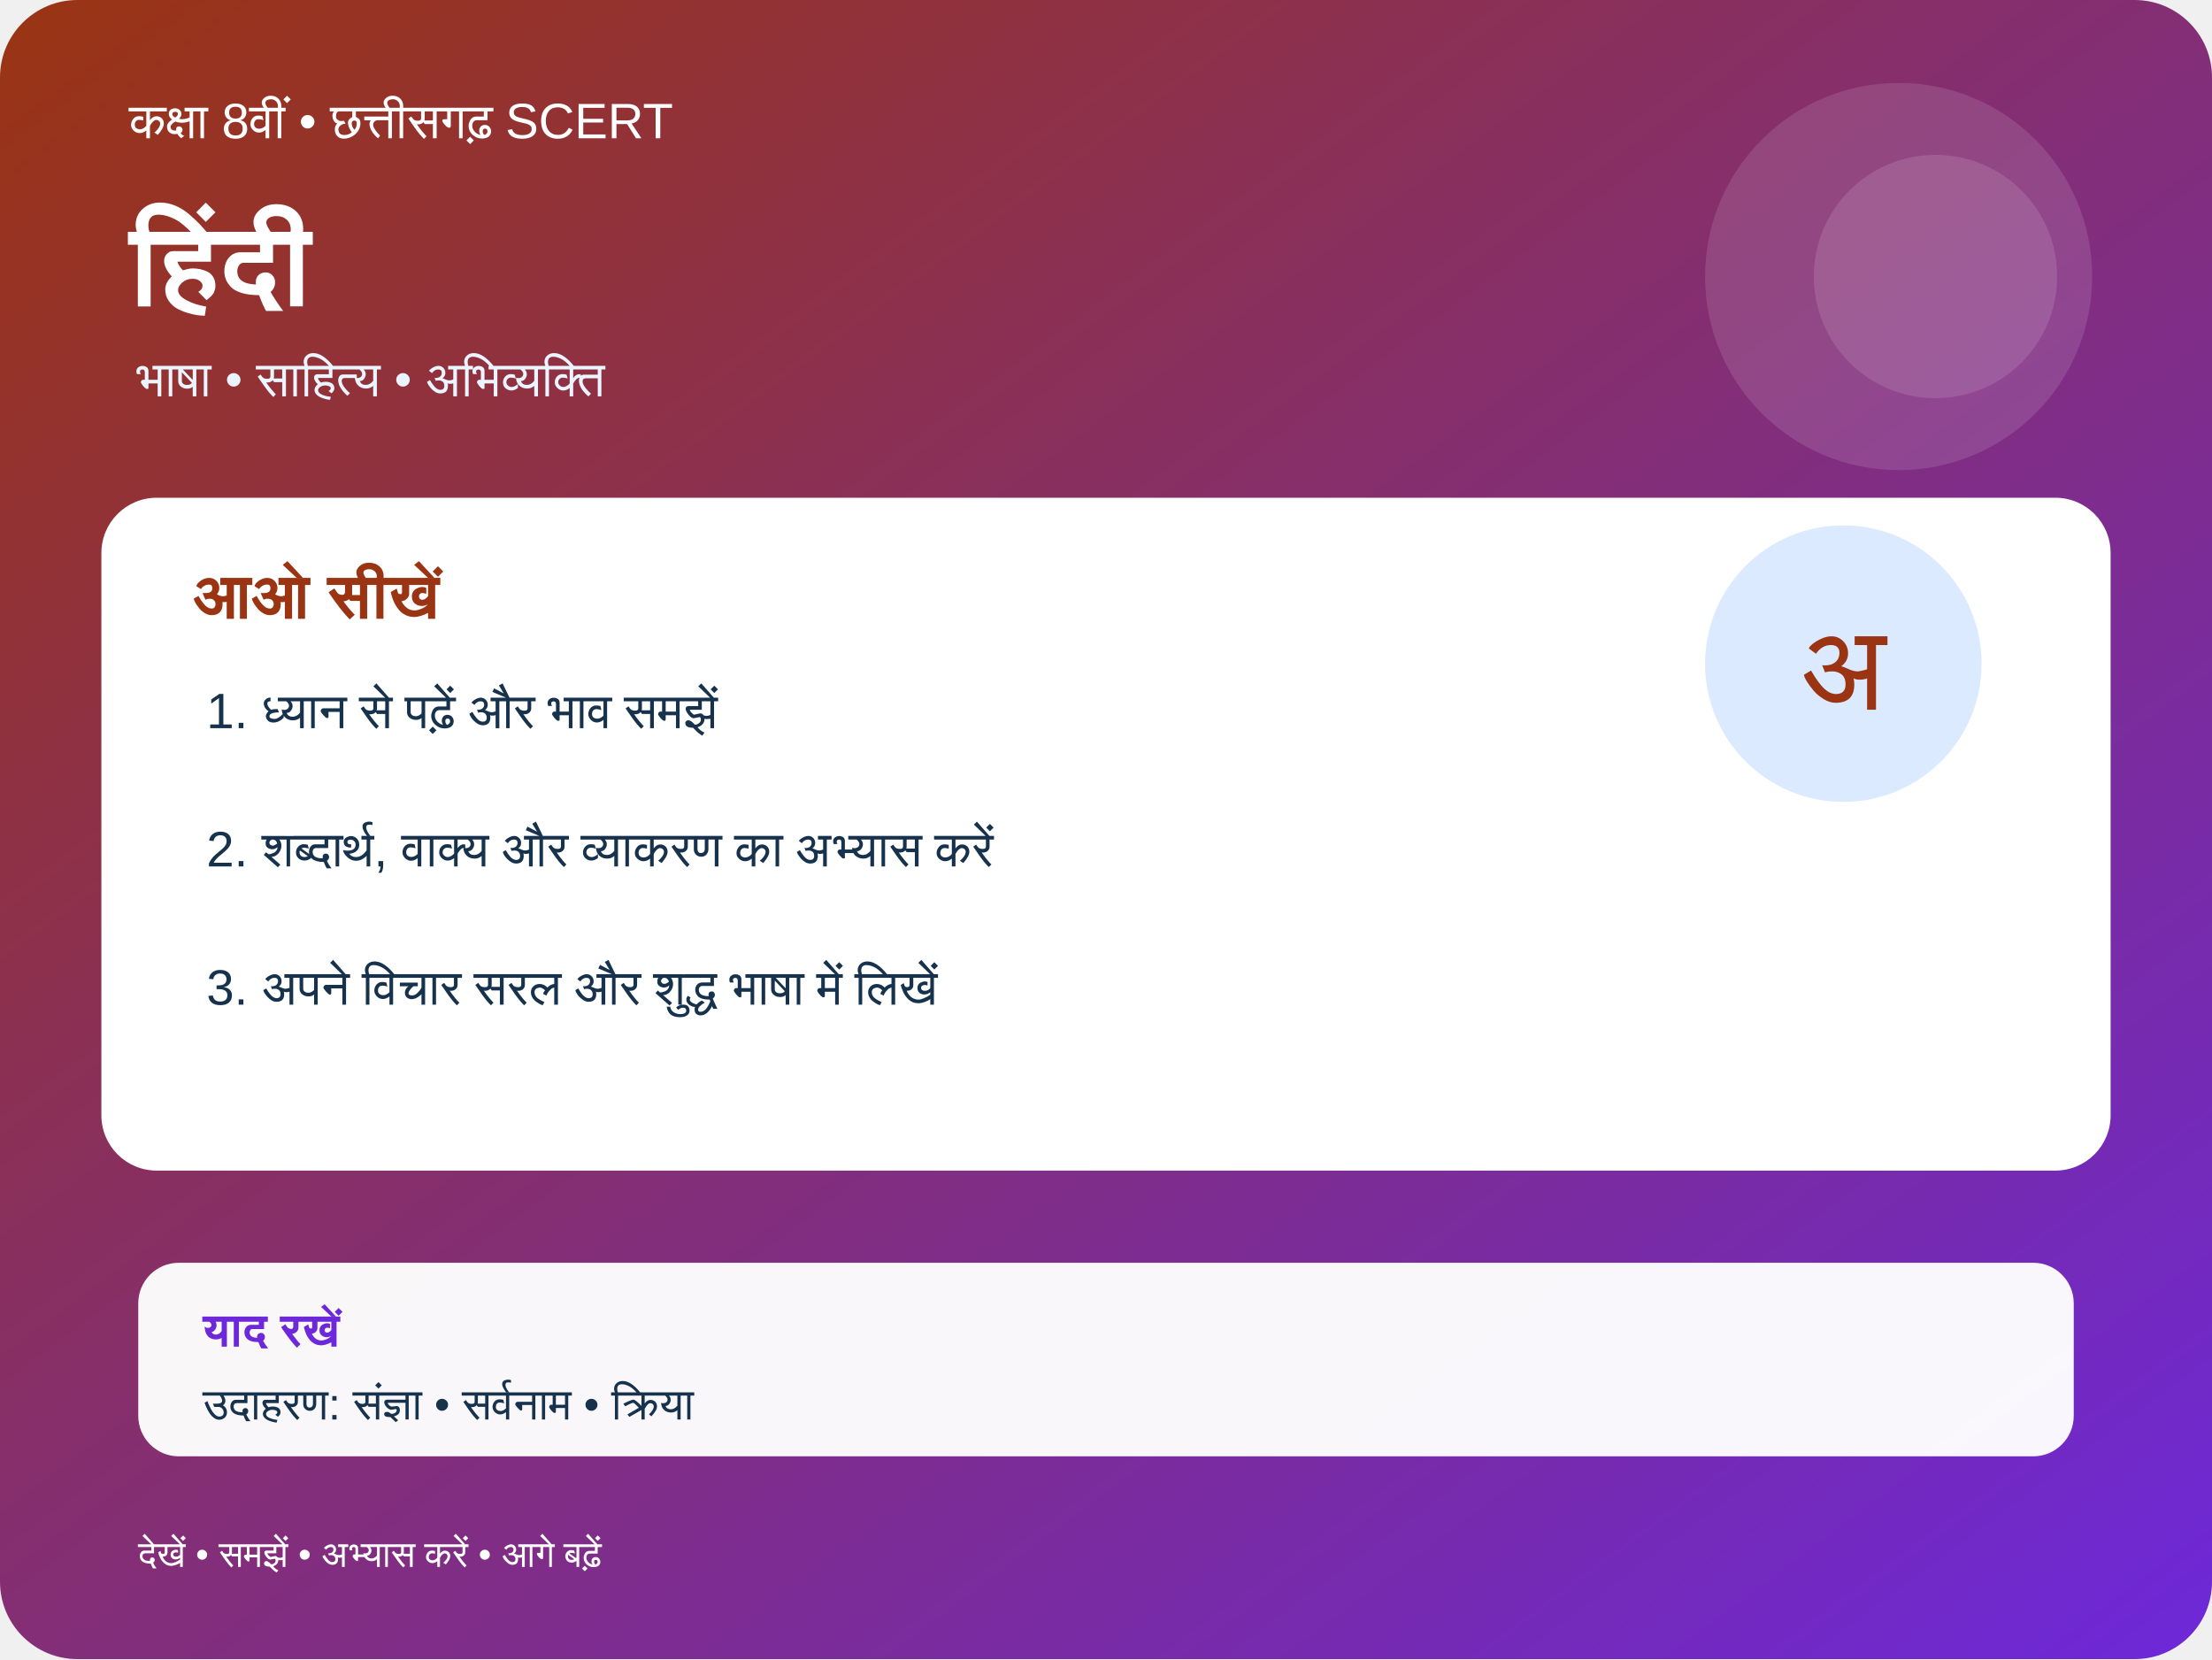
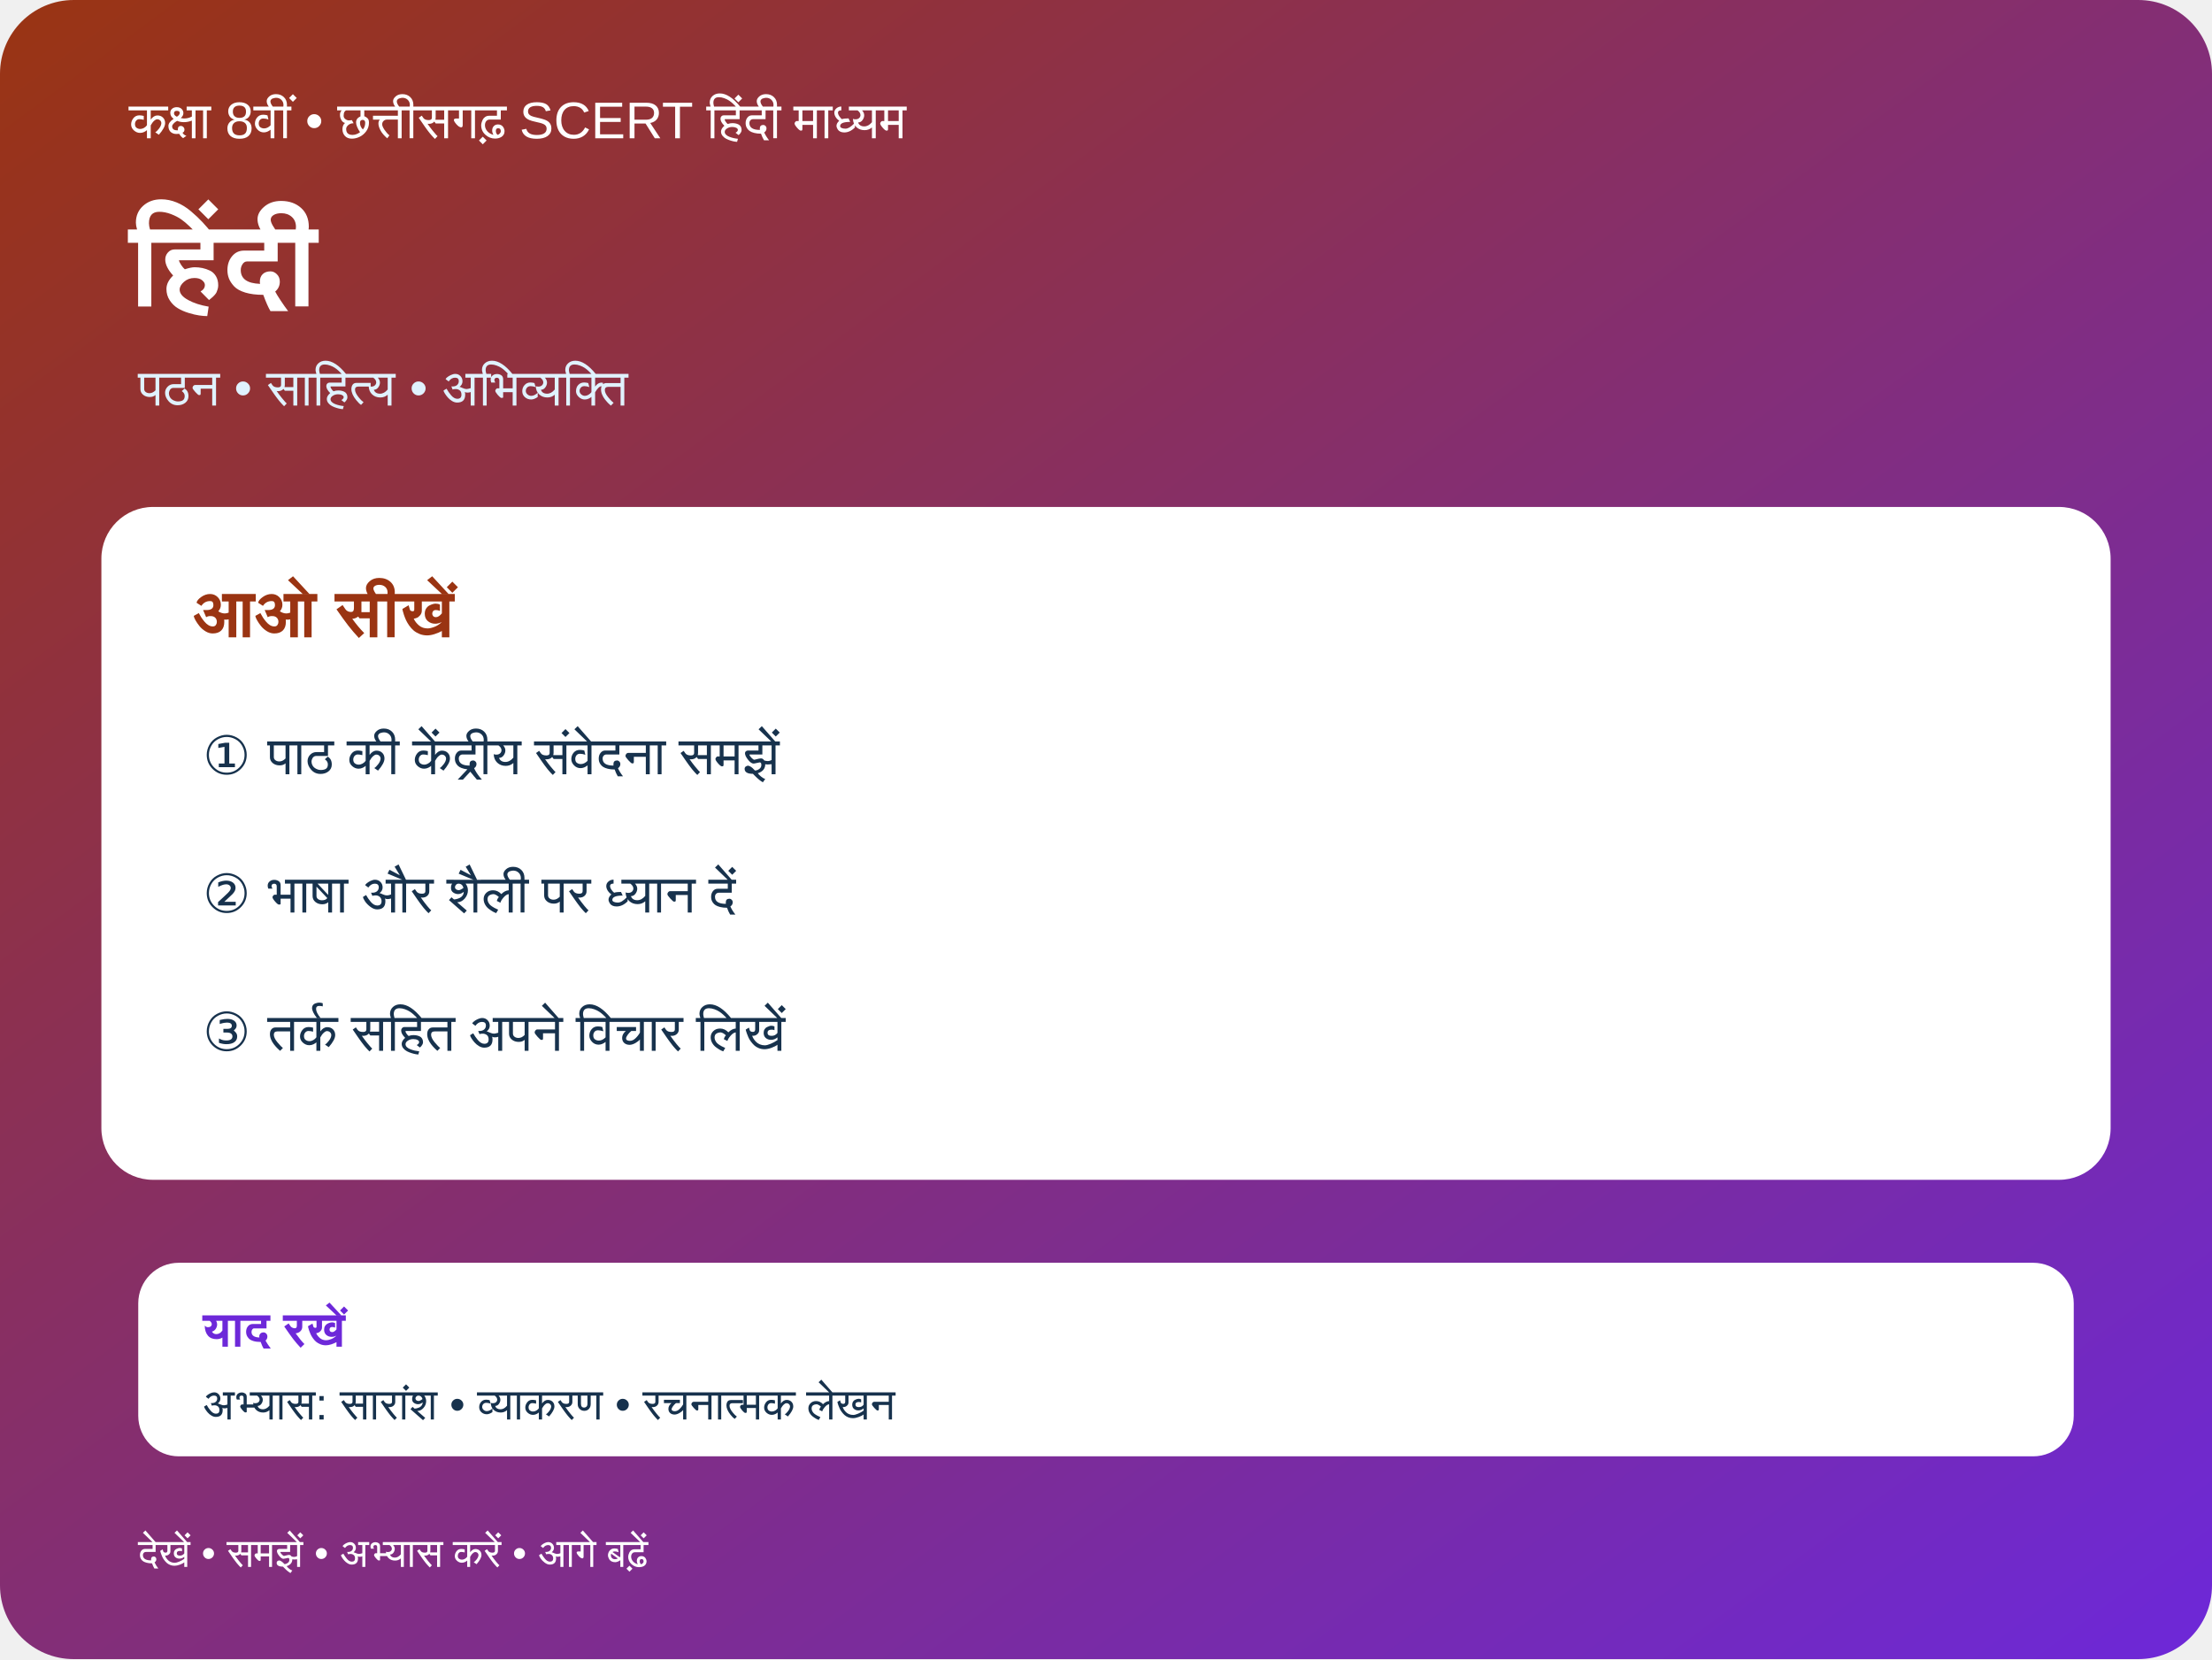
<svg xmlns="http://www.w3.org/2000/svg" width="1200" height="900" viewBox="0 0 1200 900">
  <defs>
-     <linearGradient id="bg" x1="0" y1="0" x2="1" y2="1">
+     <linearGradient id="g" x2="1" y2="1">
      <stop stop-color="#9a3412" />
      <stop offset="1" stop-color="#6d28d9" />
    </linearGradient>
  </defs>
-   <rect width="1200" height="900" rx="42" fill="url(#bg)" />
-   <circle cx="1030" cy="150" r="105" fill="#ffffff" opacity=".12" />
-   <circle cx="1050" cy="150" r="66" fill="#ffffff" opacity=".12" />
-   <text x="70" y="75" font-size="27" fill="#fff" font-family="Arial">कक्षा 8वीं • छत्तीसगढ़ SCERT</text>
-   <text x="70" y="165" font-size="62" font-weight="bold" fill="#fff" font-family="Arial">हिंदी</text>
-   <text x="74" y="215" font-size="27" fill="#eaf5ff" font-family="Arial">भाषा • साहित्य • अभिव्यक्ति</text>
-   <rect x="55" y="270" width="1090" height="365" rx="30" fill="#fff" />
-   <circle cx="1000" cy="360" r="75" fill="#dbeafe" />
-   <text x="1000" y="385" text-anchor="middle" font-size="65" fill="#9a3412" font-family="Arial">अ</text>
-   <text x="105" y="335" font-size="34" font-weight="bold" fill="#9a3412" font-family="Arial">आओ सीखें</text>
-   <text x="112" y="395" font-size="27" fill="#17324d" font-family="Arial">1. ध्यान से पढ़ें और भाव समझें</text>
-   <text x="112" y="470" font-size="27" fill="#17324d" font-family="Arial">2. शब्दार्थ, वाक्य और व्याकरण का अभ्यास करें</text>
-   <text x="112" y="545" font-size="27" fill="#17324d" font-family="Arial">3. अपने विचार सरल और शुद्ध भाषा में लिखें</text>
-   <rect x="75" y="685" width="1050" height="105" rx="22" fill="#fff" opacity=".96" />
-   <text x="110" y="730" font-size="25" font-weight="bold" fill="#6d28d9" font-family="Arial">याद रखें</text>
-   <text x="110" y="770" font-size="24" fill="#17324d" font-family="Arial">उदाहरण: संज्ञा • सर्वनाम • क्रिया</text>
-   <text x="75" y="850" font-size="20" fill="#fff" font-family="Arial">देखें • समझें • अभ्यास करें • आगे बढ़ें</text>
+   <rect width="1200" height="900" rx="40" fill="url(#g)" />
+   <text x="70" y="75" fill="white" font-size="28" font-family="Arial">कक्षा 8वीं • छत्तीसगढ़ SCERT हिंदी माध्यम</text>
+   <text x="70" y="165" fill="white" font-size="64" font-weight="bold" font-family="Arial">हिंदी</text>
+   <text x="75" y="220" fill="#e0f2fe" font-size="28" font-family="Arial">पठन • साहित्य • अभिव्यक्ति</text>
+   <rect x="55" y="275" width="1090" height="365" rx="28" fill="white" />
+   <text x="105" y="345" fill="#9a3412" font-size="36" font-weight="bold" font-family="Arial">आओ सीखें</text>
+   <g fill="#17324d" font-size="29" font-family="Arial">
+     <text x="110" y="420">① पाठ की केंद्रीय संवेदना समझें</text>
+     <text x="110" y="495">② भाषा और शैली पर ध्यान दें</text>
+     <text x="110" y="570">③ तर्क सहित अपने विचार लिखें</text>
+   </g>
+   <rect x="75" y="685" width="1050" height="105" rx="22" fill="white" />
+   <text x="110" y="730" fill="#6d28d9" font-size="26" font-weight="bold" font-family="Arial">याद रखें</text>
+   <text x="110" y="770" fill="#17324d" font-size="24" font-family="Arial">अभ्यास: सारांश • व्याकरण • रचनात्मक लेखन</text>
+   <text x="75" y="850" fill="white" font-size="22" font-family="Arial">देखें • समझें • अभ्यास करें • आगे बढ़ें</text>
</svg>
